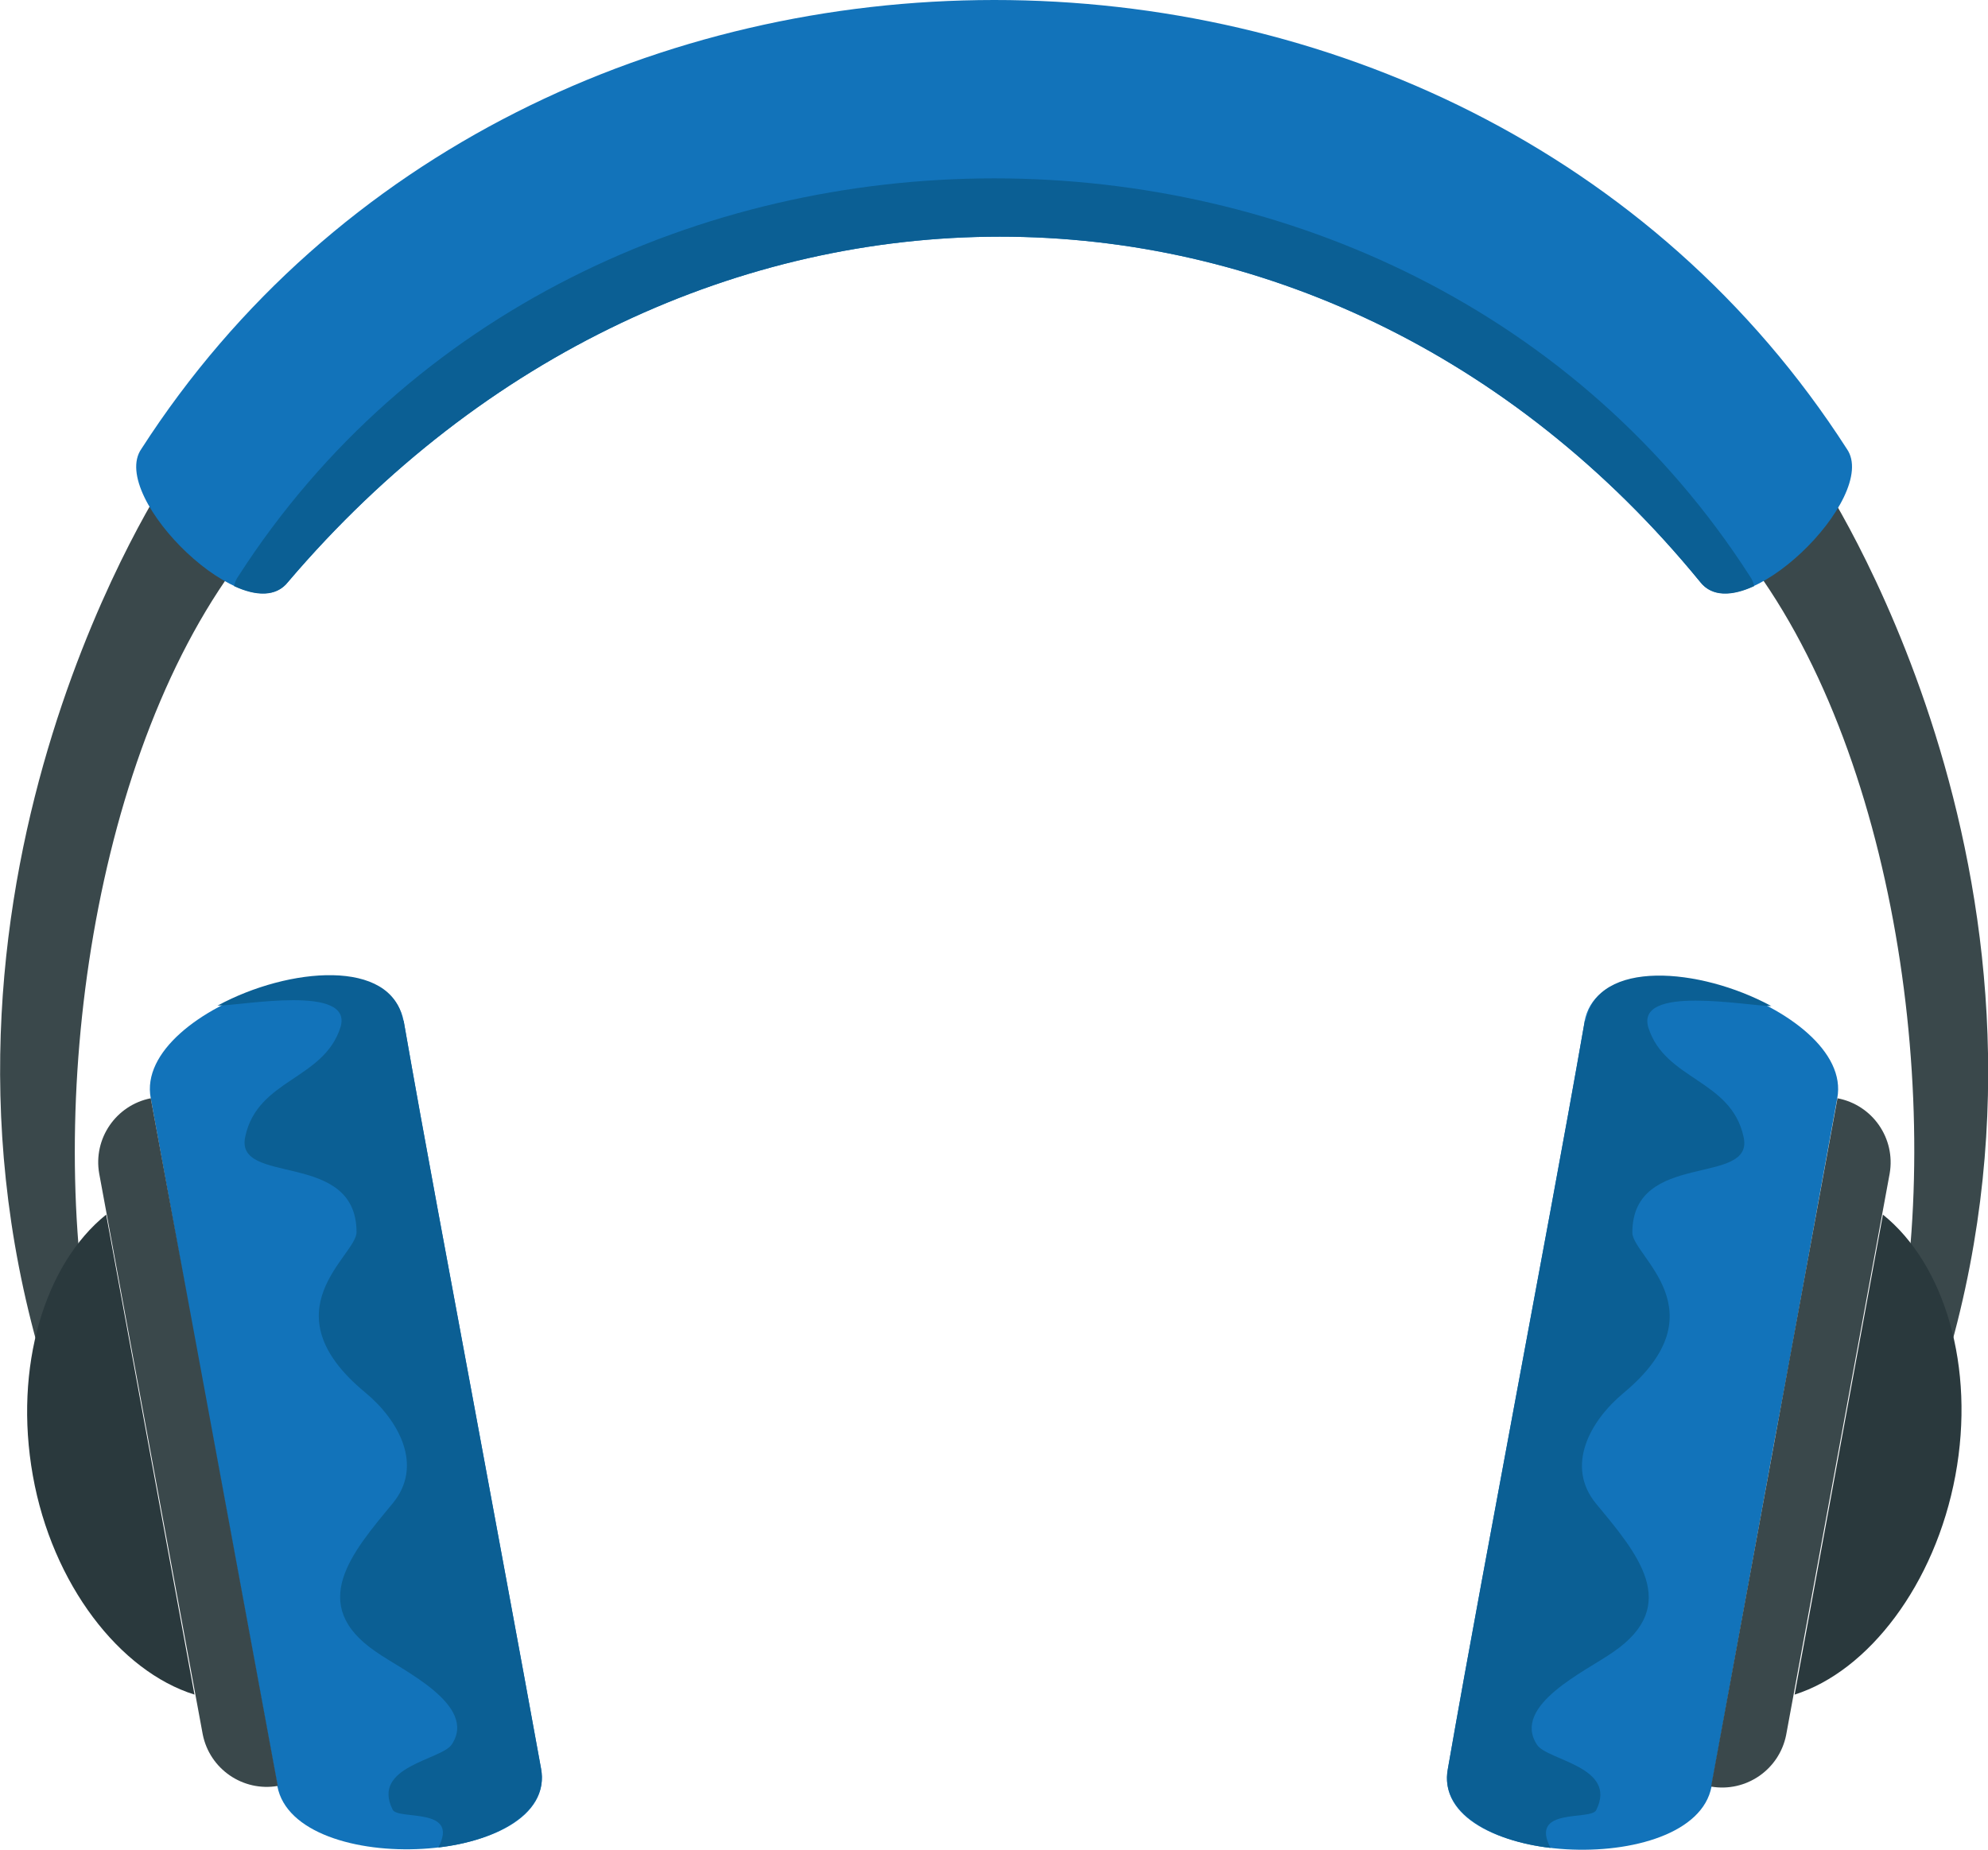
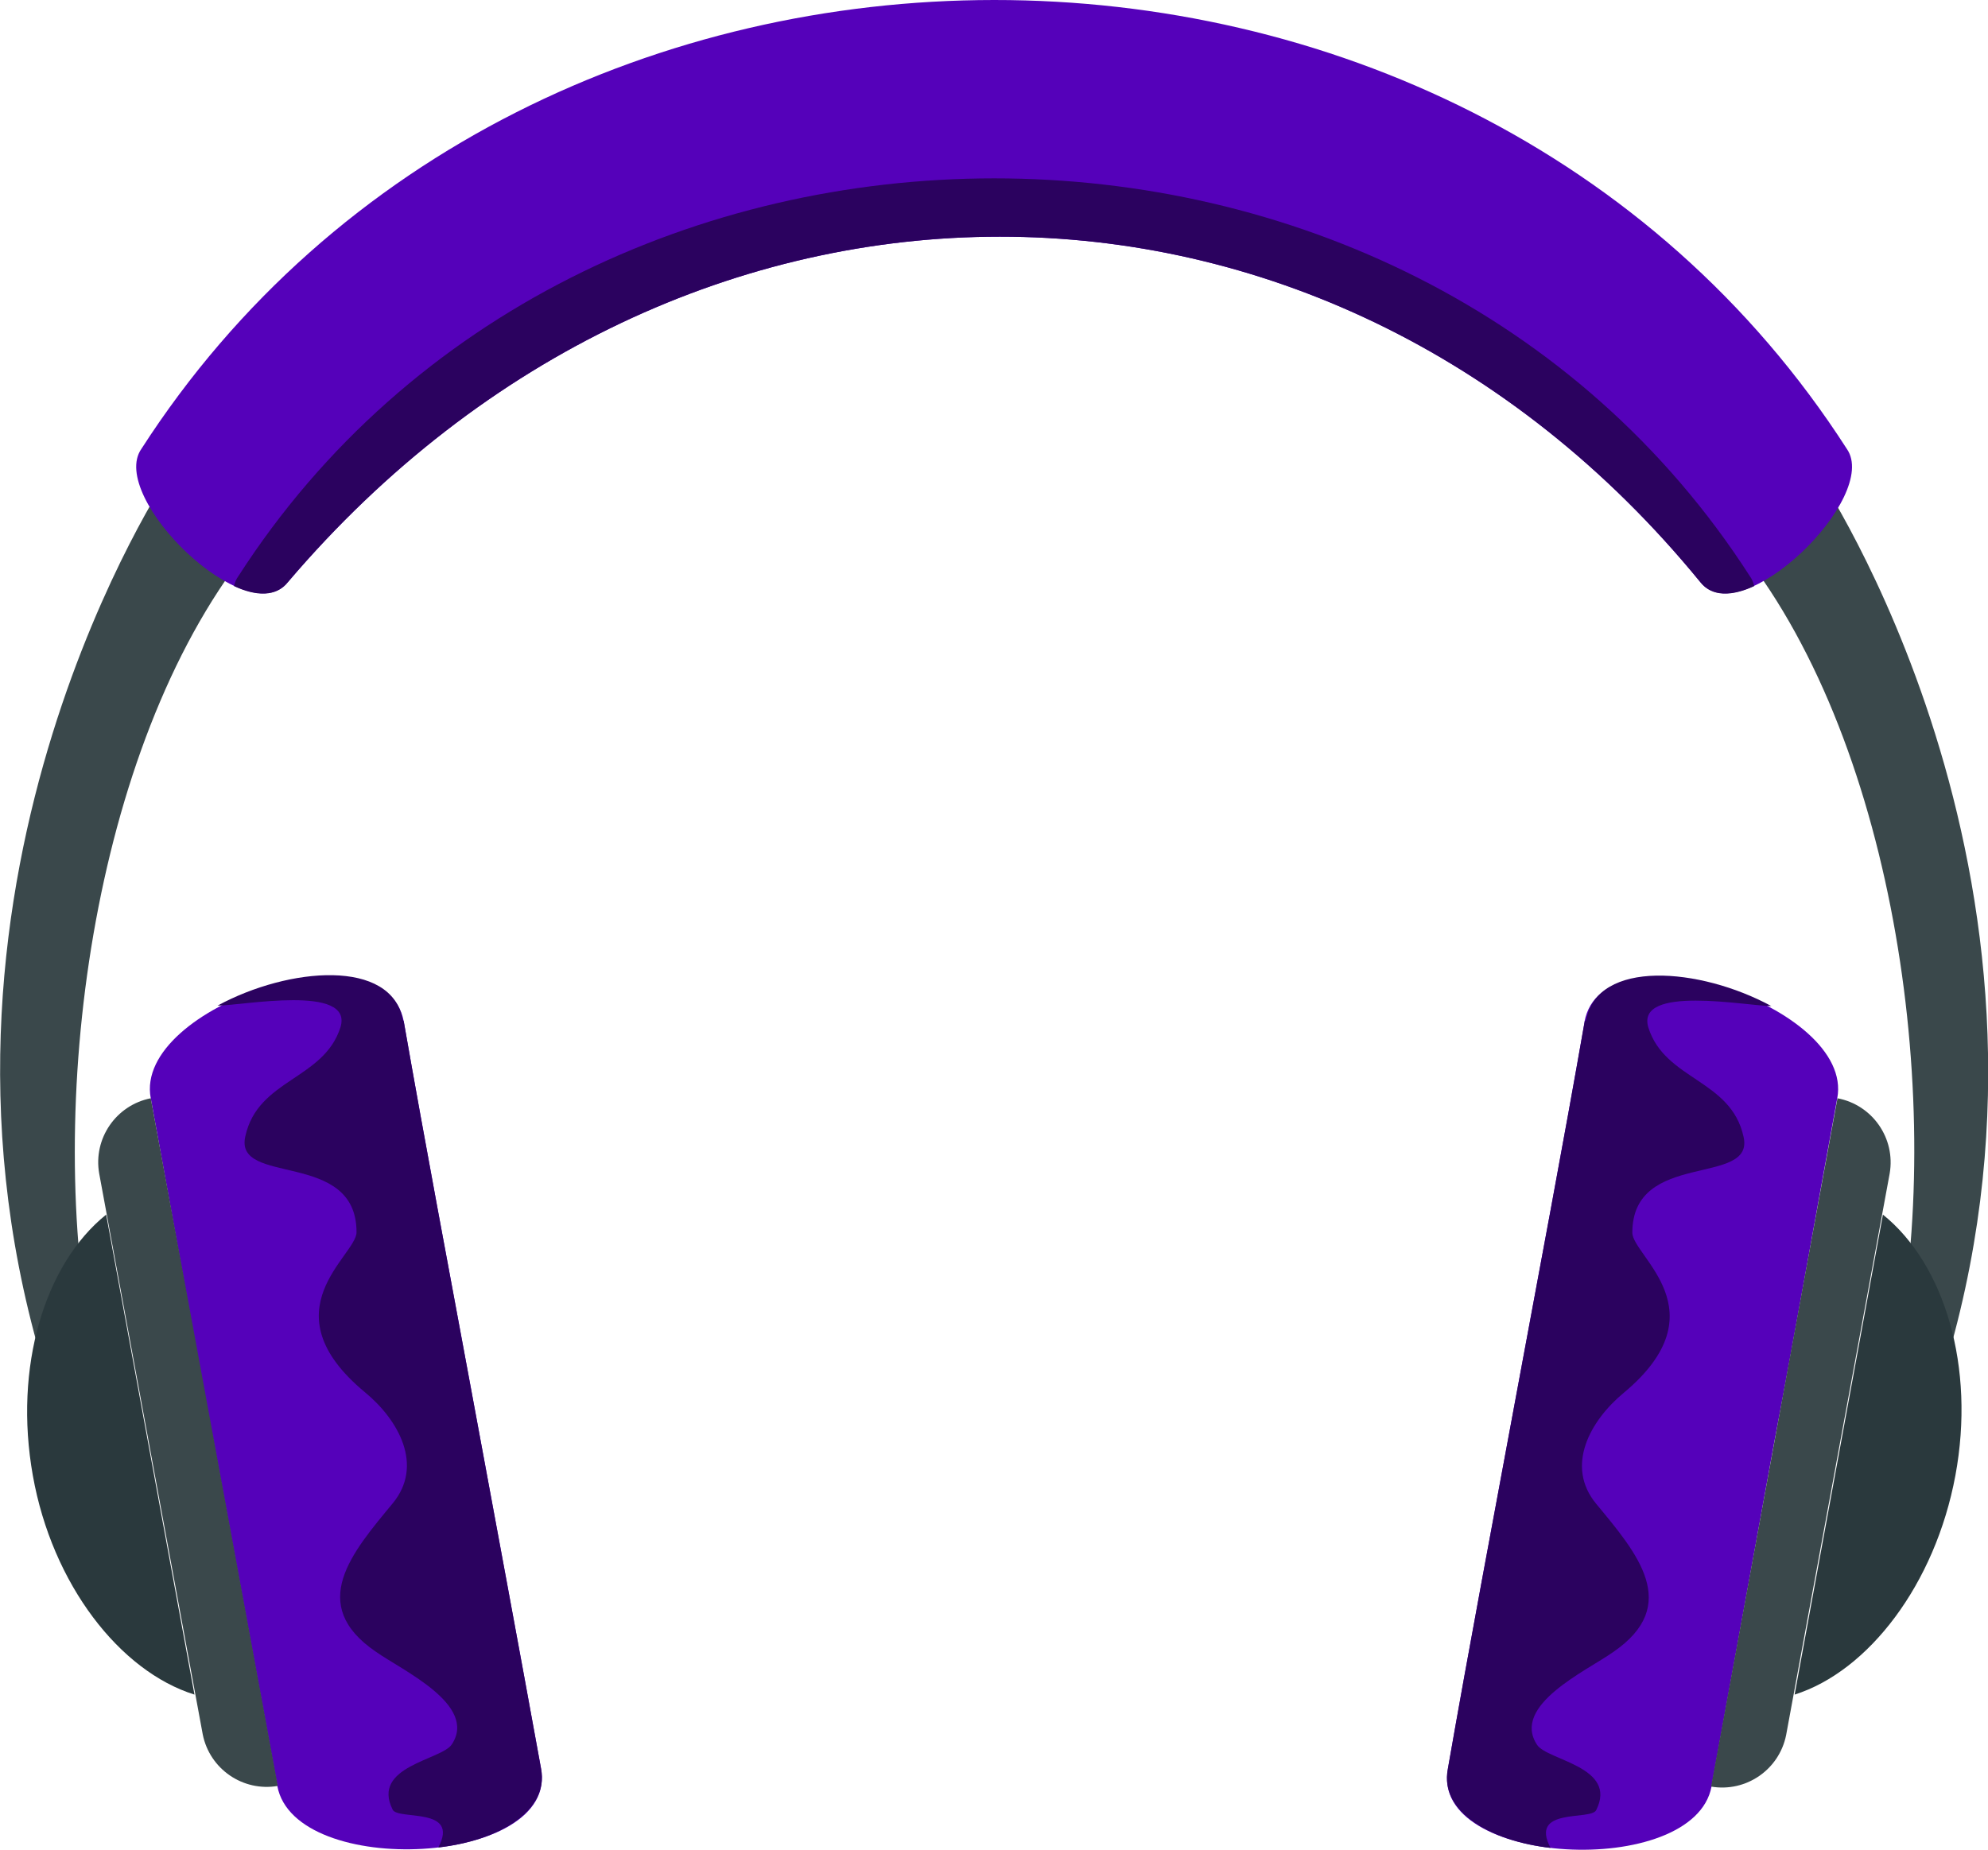
<svg xmlns="http://www.w3.org/2000/svg" id="Capa_1" data-name="Capa 1" viewBox="0 0 91.39 85.06">
  <defs>
-     <style>.cls-1{fill:#3a484b;}.cls-1,.cls-2,.cls-3,.cls-4{fill-rule:evenodd;}.cls-2{fill:#1273ba;}.cls-3{fill:#0b5f94;}.cls-4{fill:#2a393d;}</style>
+     <style>.cls-1{fill:#3a484b;}.cls-1,.cls-2,.cls-3,.cls-4{fill-rule:evenodd;}.cls-2{fill:#5501ba;}.cls-3{fill:#2b025f;}.cls-4{fill:#2a393d;}</style>
  </defs>
  <path class="cls-1" d="M11.22,25.84S-1.13,44.2,5.3,66.39C6,66,6.81,65.66,7.54,65.27c-2-11.74.51-28.12,7.9-36.68-1.39-.93-2.79-1.82-4.22-2.75Z" transform="translate(-3.44 -4.04)" />
  <path class="cls-1" d="M87,25.84S99.41,44.2,93,66.39c-.73-.38-1.51-.73-2.24-1.12,2.05-11.74-.51-28.12-7.9-36.68,1.39-.93,2.79-1.82,4.18-2.75Z" transform="translate(-3.44 -4.04)" />
  <path class="cls-2" d="M81.6,30.8c1.86,2.36,8.29-3.91,6.74-6.12-17.7-27.54-60.7-27.5-78.4,0-1.55,2.21,4.88,8.48,6.74,6.12,18-21.15,47.6-21.19,64.92,0Z" transform="translate(-3.44 -4.04)" />
  <path class="cls-3" d="M81.6,30.8c.54.7,1.47.66,2.48.19a1.15,1.15,0,0,0-.2-.46c-15.68-24.4-53.8-24.37-69.48,0a1.15,1.15,0,0,0-.2.46c1,.47,1.94.51,2.48-.19,18-21.15,47.6-21.19,64.92,0Z" transform="translate(-3.44 -4.04)" />
  <path class="cls-2" d="M22,51c1,5.73,2.09,11.46,3.14,17.15s2.13,11.47,3.17,17.2c.85,4.49-11.31,5.11-12.12.82L13.27,70.38c-1-5.27-1.93-10.57-2.9-15.84C9.56,50.28,21.14,46.48,22,51Z" transform="translate(-3.44 -4.04)" />
  <path class="cls-2" d="M76.29,51c-1,5.73-2.09,11.46-3.14,17.15S71,79.64,70,85.37c-.85,4.49,11.31,5.11,12.12.82L85,70.38c1-5.27,1.93-10.57,2.9-15.84.81-4.26-10.77-8.06-11.62-3.52Z" transform="translate(-3.44 -4.04)" />
  <path class="cls-3" d="M22,51c1,5.73,2.09,11.46,3.14,17.15s2.13,11.47,3.17,17.2c.39,2-2,3.33-4.72,3.64a0,0,0,0,1,0,0c1-1.89-1.86-1.24-2.1-1.74-1-2,2.25-2.28,2.72-3,1.2-1.82-2.29-3.41-3.49-4.26-3.18-2.17-1.09-4.57.77-6.82,1.44-1.74.28-3.83-1.27-5.11-4.54-3.76-.39-6.28-.39-7.36,0-3.83-5.66-2.09-5.11-4.42.58-2.63,3.6-2.59,4.37-5,.62-2-4.53-1-5.65-1,3.29-1.78,8-2.17,8.52.66Z" transform="translate(-3.44 -4.04)" />
  <path class="cls-3" d="M76.29,51c-1,5.73-2.09,11.46-3.14,17.15S71,79.64,70,85.37c-.39,2,2,3.33,4.72,3.64a0,0,0,0,0,0,0c-1-1.89,1.86-1.24,2.1-1.74,1-2-2.25-2.28-2.72-3-1.2-1.82,2.29-3.41,3.49-4.26,3.18-2.17,1.09-4.57-.77-6.82-1.44-1.74-.28-3.83,1.27-5.11,4.5-3.76.39-6.28.39-7.36,0-3.83,5.66-2.09,5.11-4.42-.58-2.63-3.6-2.59-4.37-5-.62-2,4.53-1,5.65-1-3.29-1.78-8-2.17-8.52.66Z" transform="translate(-3.44 -4.04)" />
  <path class="cls-1" d="M10.37,54.54h0A3,3,0,0,0,8,58l4.76,25.79a3,3,0,0,0,3.45,2.37h0Z" transform="translate(-3.44 -4.04)" />
  <path class="cls-1" d="M87.91,54.54h0A3,3,0,0,1,90.31,58L85.55,83.82a3,3,0,0,1-3.45,2.37h0Z" transform="translate(-3.44 -4.04)" />
  <path class="cls-4" d="M8.32,59.89c-2.83,2.28-4.26,7-3.37,12s4,9,7.43,10.07Z" transform="translate(-3.44 -4.04)" />
  <path class="cls-4" d="M90,59.89c2.83,2.28,4.26,7,3.33,12s-4,9-7.39,10.07Z" transform="translate(-3.44 -4.04)" />
</svg>
